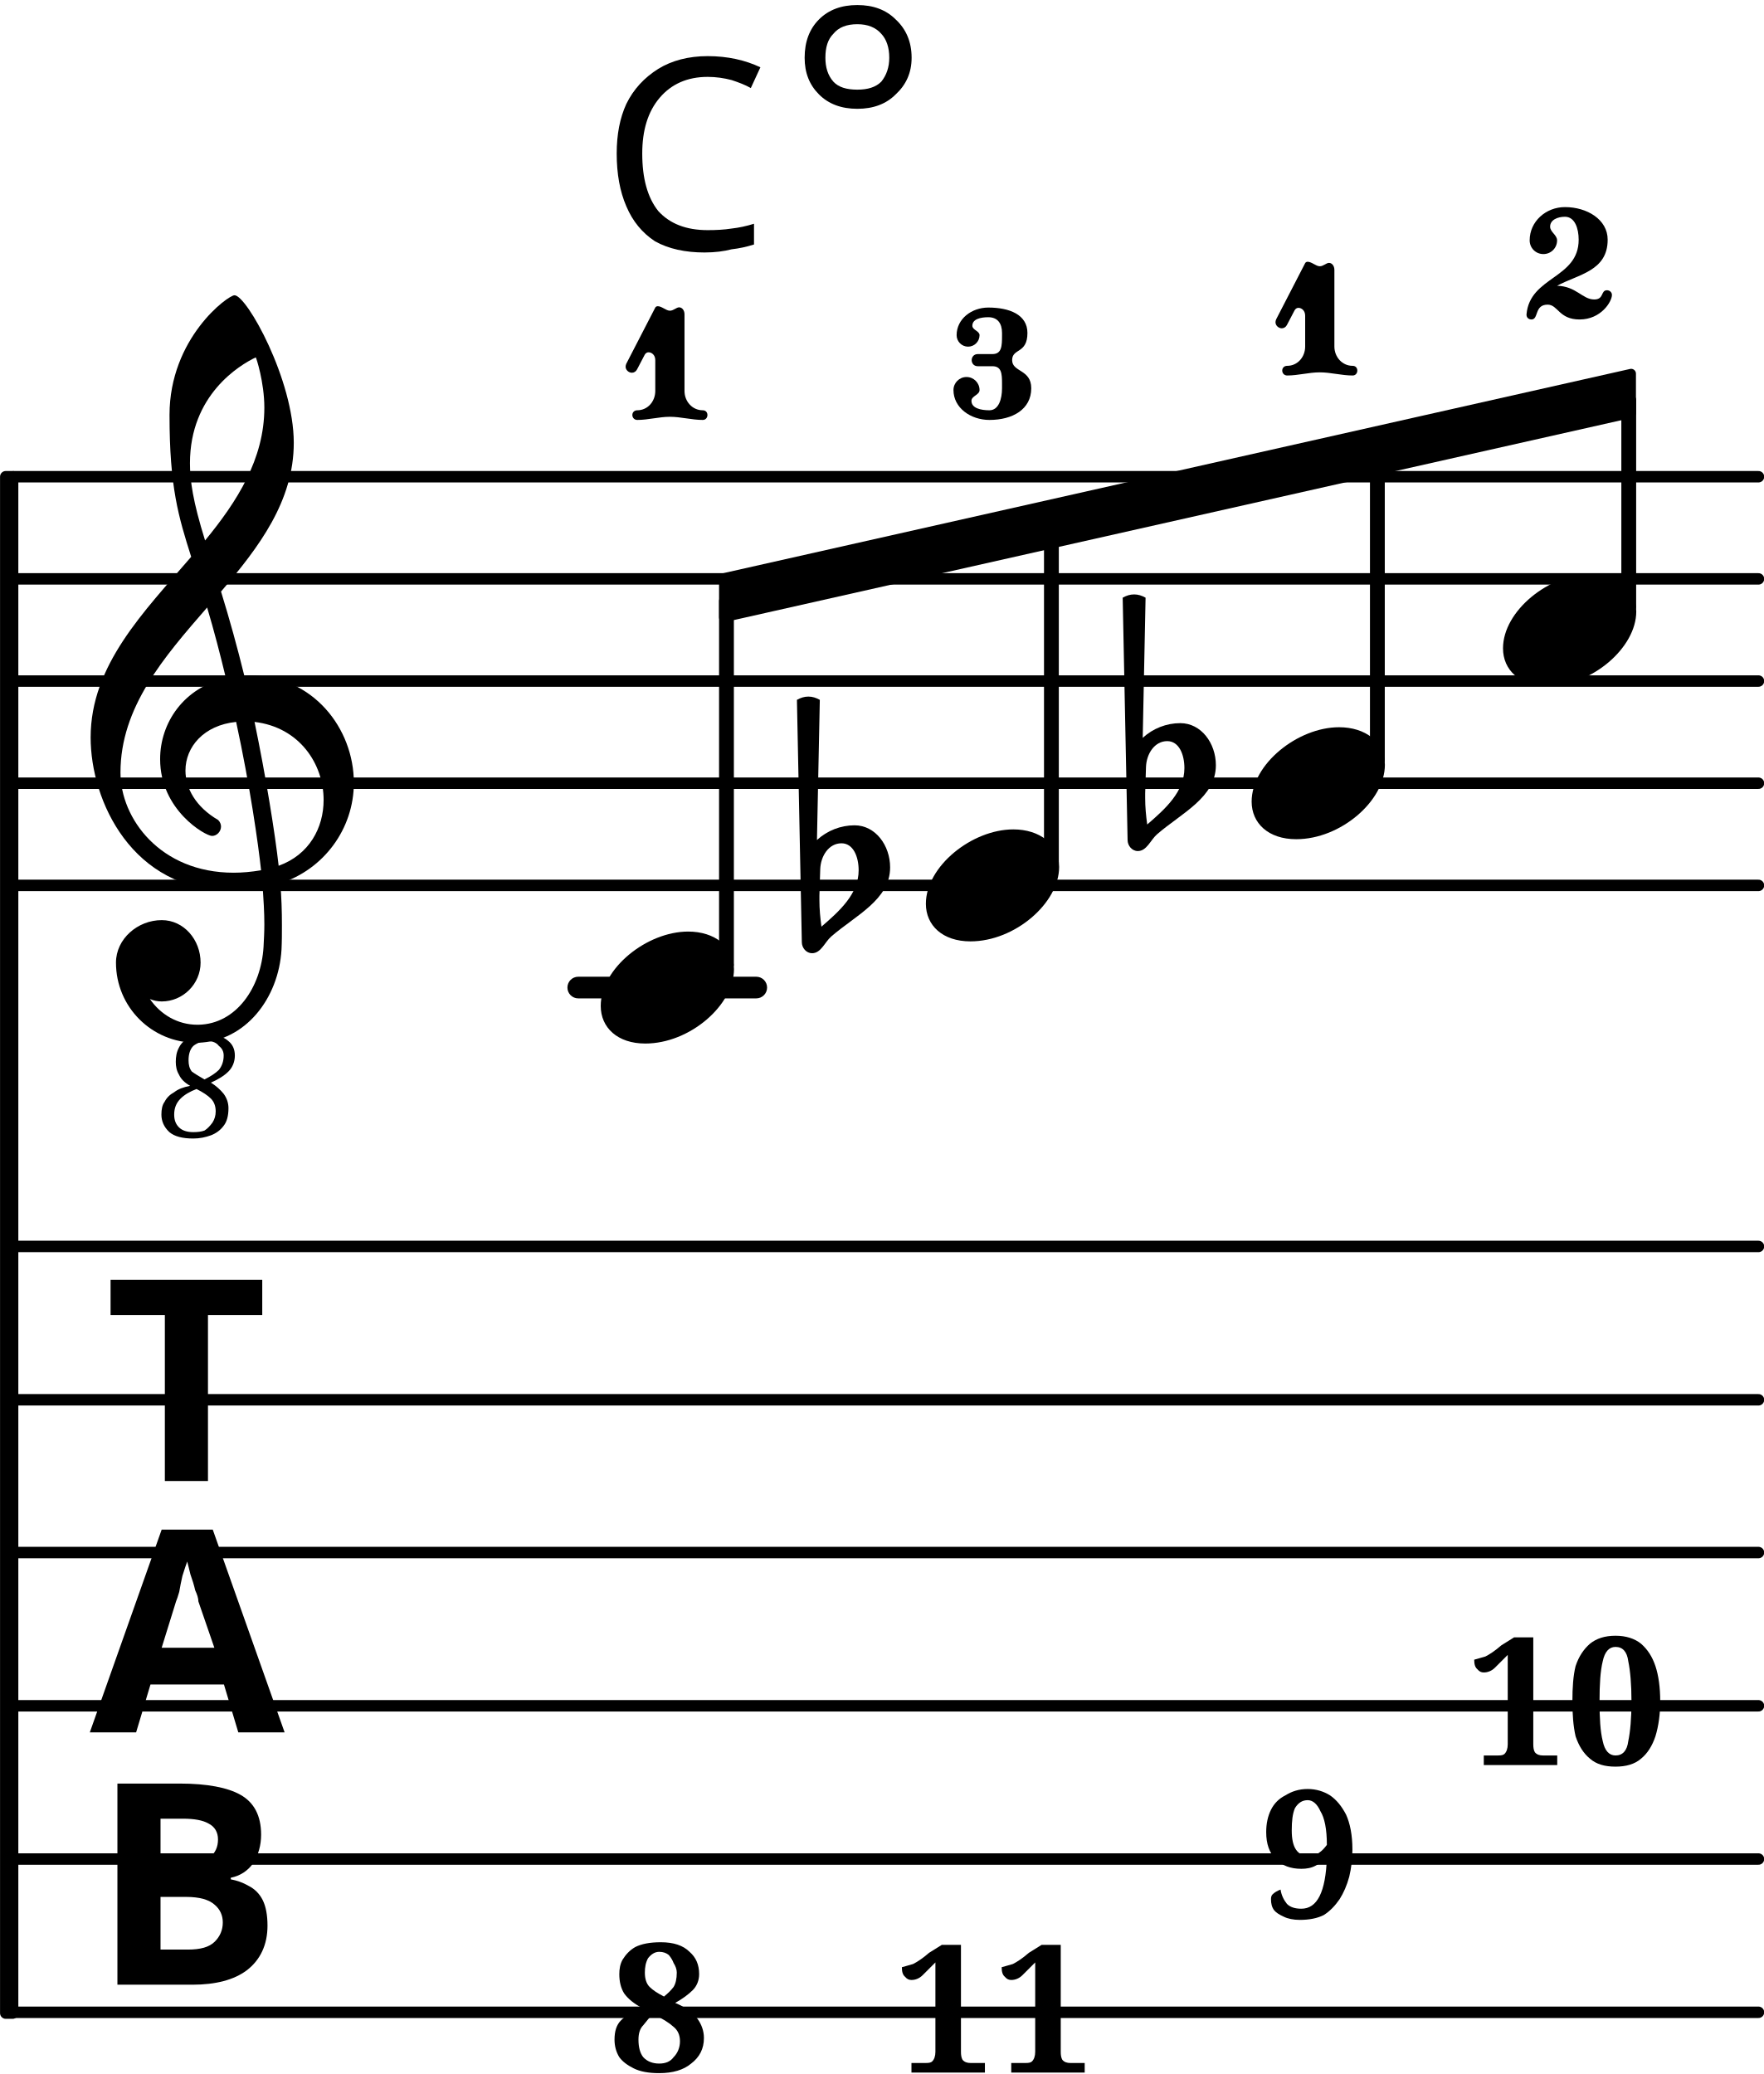
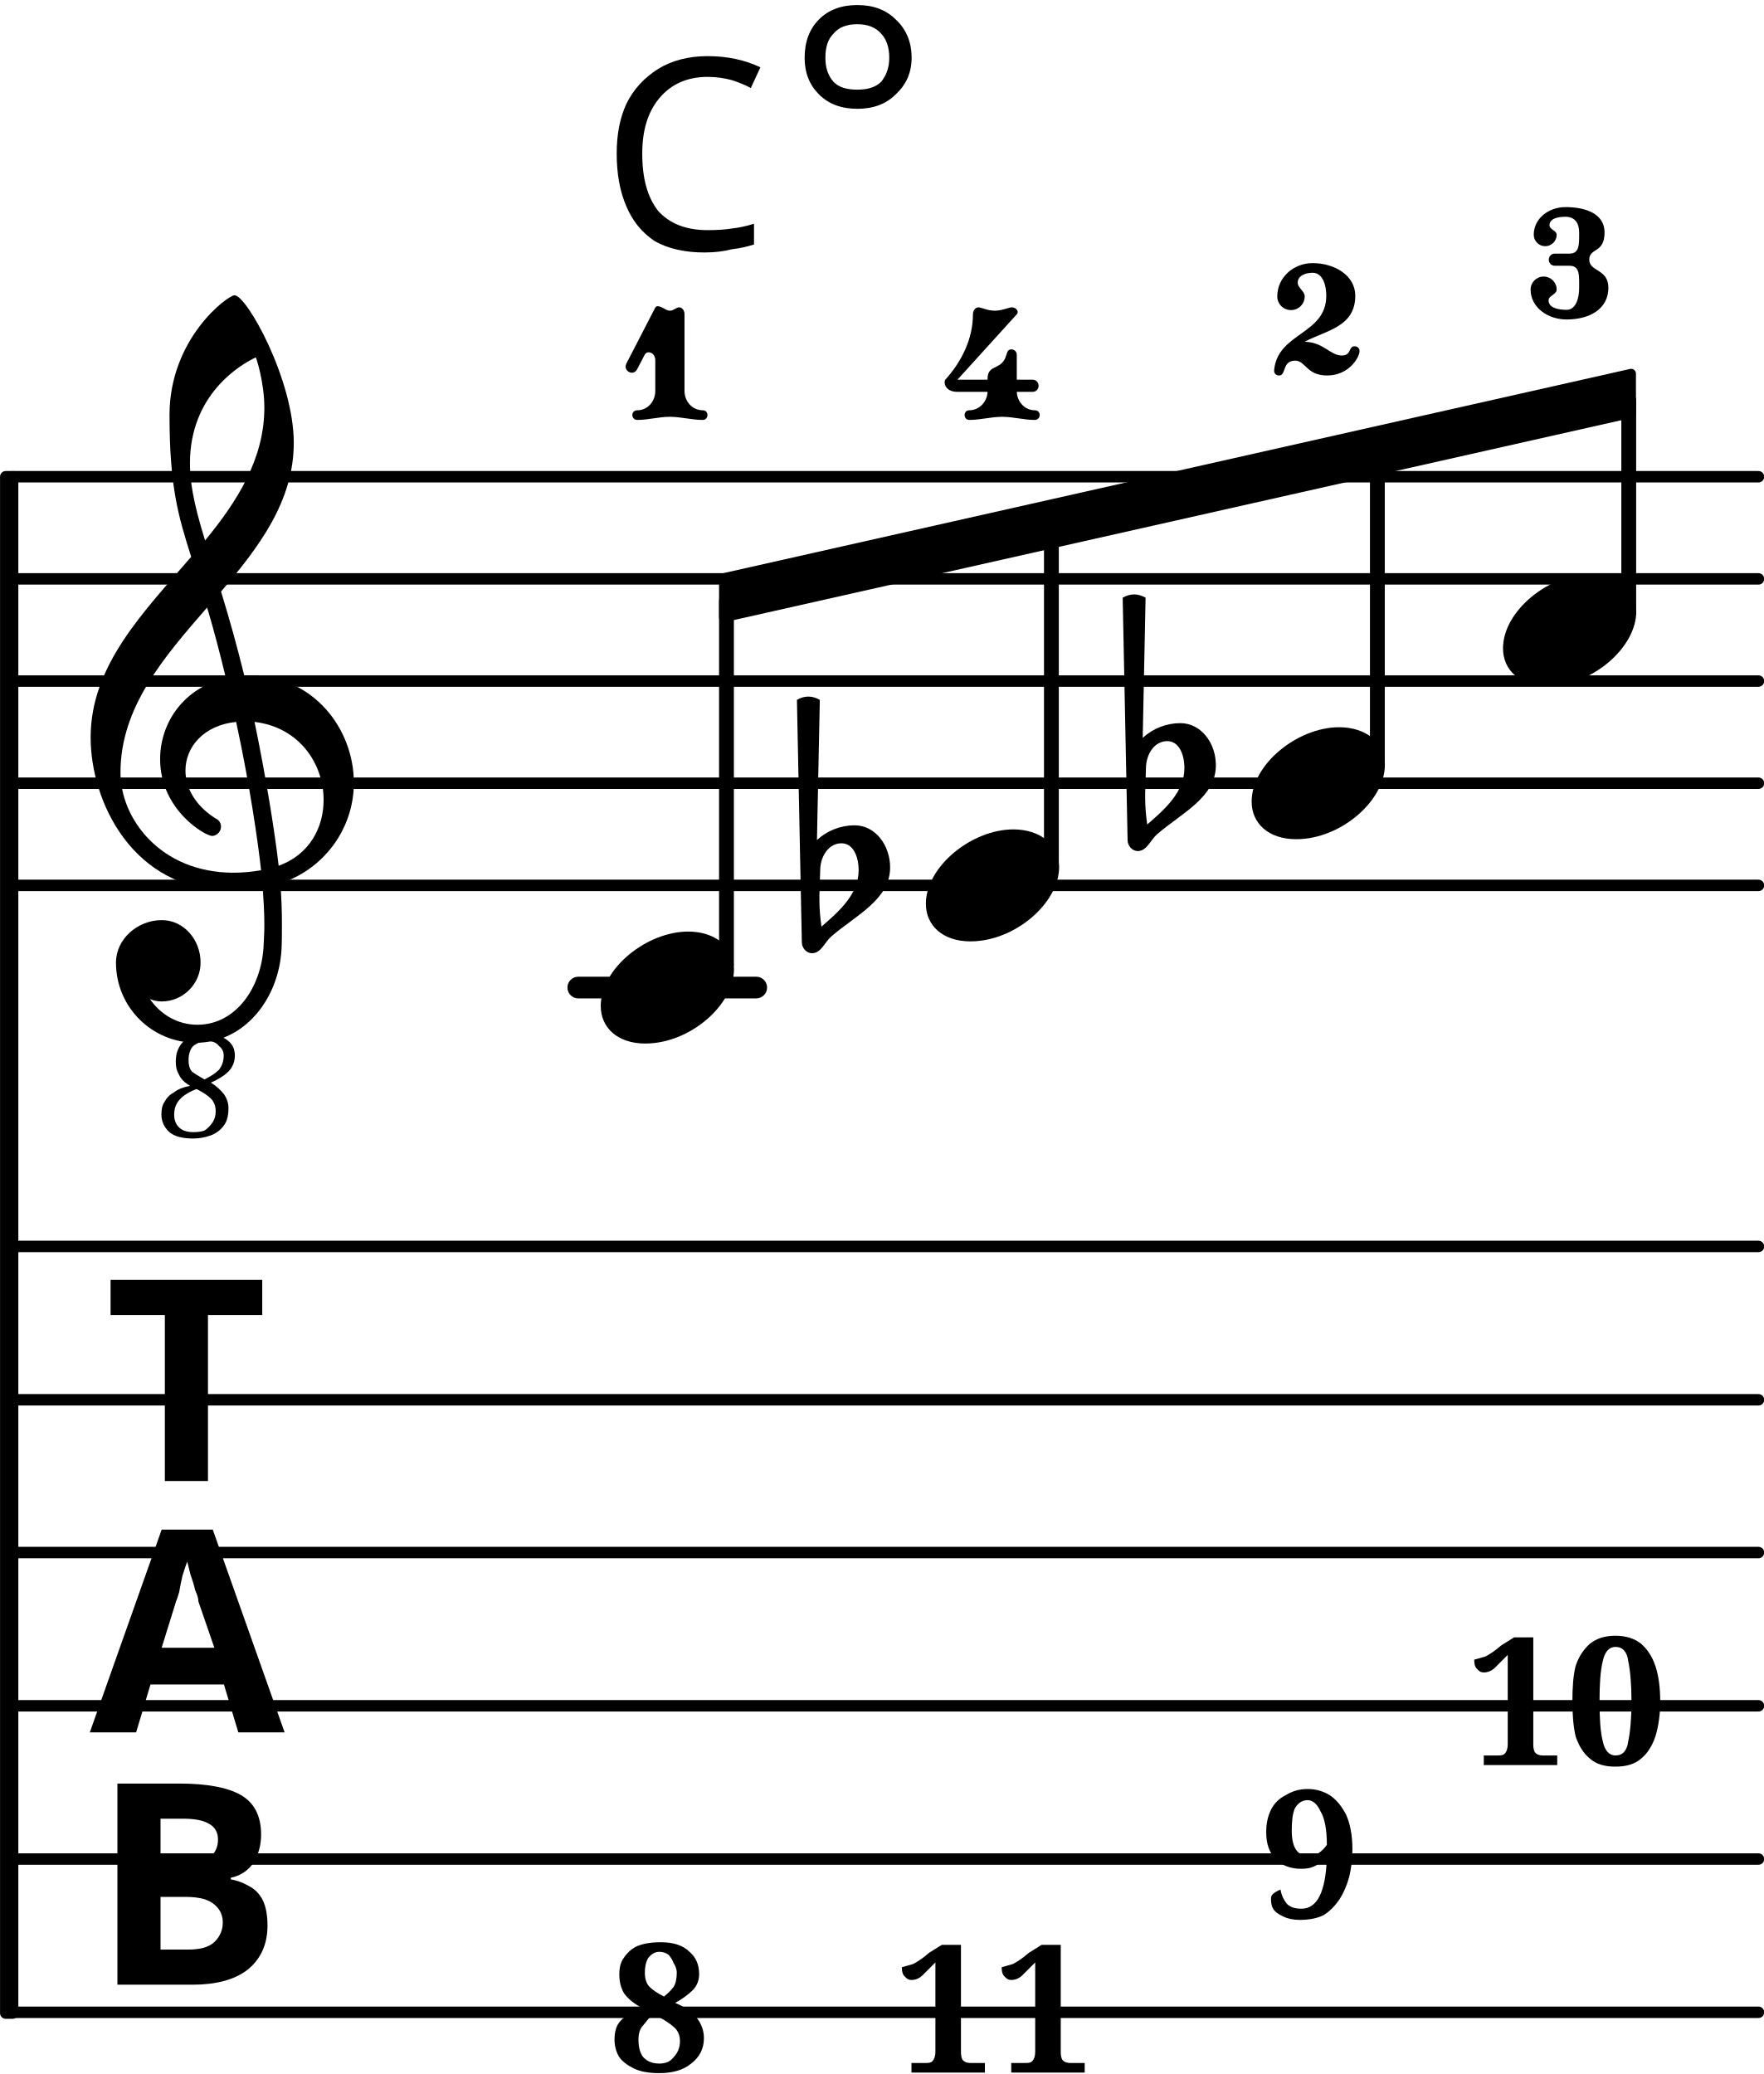
<svg xmlns="http://www.w3.org/2000/svg" preserveAspectRatio="xMidYMid meet" viewBox="-0.079 -4.226 17.26 20.3">
  <g transform="translate(0, 5.44)">
    <rect x="5.474" y="-0.106" width="1.954" height="0.212" ry="0.106" fill="currentColor" />
  </g>
  <g transform="translate(0, 4.44)">
    <line stroke-linejoin="round" stroke-linecap="round" stroke-width="0.112" stroke="currentColor" x1="0.056" y1="0" x2="17.13" y2="0" />
  </g>
  <g transform="translate(0, 3.44)">
    <line stroke-linejoin="round" stroke-linecap="round" stroke-width="0.112" stroke="currentColor" x1="0.056" y1="0" x2="17.13" y2="0" />
  </g>
  <g transform="translate(0, 2.44)">
    <line stroke-linejoin="round" stroke-linecap="round" stroke-width="0.112" stroke="currentColor" x1="0.056" y1="0" x2="17.13" y2="0" />
  </g>
  <g transform="translate(0, 1.44)">
    <line stroke-linejoin="round" stroke-linecap="round" stroke-width="0.112" stroke="currentColor" x1="0.056" y1="0" x2="17.13" y2="0" />
  </g>
  <g transform="translate(0, 0.4401)">
    <line stroke-linejoin="round" stroke-linecap="round" stroke-width="0.112" stroke="currentColor" x1="0.056" y1="0" x2="17.13" y2="0" />
  </g>
  <g transform="translate(0, 15.47)">
    <line stroke-linejoin="round" stroke-linecap="round" stroke-width="0.112" stroke="currentColor" x1="0.056" y1="0" x2="17.13" y2="0" />
  </g>
  <g transform="translate(0, 13.97)">
    <line stroke-linejoin="round" stroke-linecap="round" stroke-width="0.112" stroke="currentColor" x1="0.056" y1="0" x2="17.13" y2="0" />
  </g>
  <g transform="translate(0, 12.47)">
    <line stroke-linejoin="round" stroke-linecap="round" stroke-width="0.112" stroke="currentColor" x1="0.056" y1="0" x2="17.13" y2="0" />
  </g>
  <g transform="translate(0, 10.97)">
    <line stroke-linejoin="round" stroke-linecap="round" stroke-width="0.112" stroke="currentColor" x1="0.056" y1="0" x2="17.13" y2="0" />
  </g>
  <g transform="translate(0, 9.475)">
    <line stroke-linejoin="round" stroke-linecap="round" stroke-width="0.112" stroke="currentColor" x1="0.056" y1="0" x2="17.13" y2="0" />
  </g>
  <g transform="translate(0, 7.974)">
    <line stroke-linejoin="round" stroke-linecap="round" stroke-width="0.112" stroke="currentColor" x1="0.056" y1="0" x2="17.13" y2="0" />
  </g>
  <g transform="translate(6.958, 1.624)">
    <polygon stroke-linejoin="round" stroke-linecap="round" stroke-width="0.094" fill="currentColor" stroke="currentColor" points="8.926 -2.193 8.926 -1.807 0.047 0.193 0.047 -0.193" />
  </g>
  <g transform="translate(5.8, -1.786)">
    <text font-family="sans" font-size="2.616" text-anchor="start" fill="currentColor">
      <tspan>C</tspan>
    </text>
  </g>
  <g transform="translate(7.608, -1.786)">
    <text font-family="sans" font-size="3.296" text-anchor="start" fill="currentColor">
      <tspan>°</tspan>
    </text>
  </g>
  <g transform="translate(5.8, 5.44)">
    <path transform="scale(0.004, -0.004)" d="M0 -45c0 92 113 182 214 182c64 0 112 -36 112 -92c0 -88 -108 -182 -217 -182c-68 0 -109 39 -109 92z" fill="currentColor" />
  </g>
  <g transform="translate(6.05, -0.1157)">
    <path transform="scale(0.0022, -0.0022)" d="M194 486c16 0 29 15 41 15c13 0 24 -13 24 -31v-341c0 -47 35 -86 81 -86c14 0 21 -10 21 -21s-7 -22 -21 -22c-49 0 -97 14 -146 14s-96 -14 -145 -14c-14 0 -22 11 -22 22s8 21 22 21c46 0 80 39 80 86v137c0 23 -16 35 -30 35c-7 0 -13 -4 -17 -11l-34 -65 c-5 -10 -14 -15 -23 -15c-14 0 -28 12 -28 27c0 4 1 8 3 13l129 250c2 4 7 6 11 6c18 0 37 -20 54 -20z" fill="currentColor" />
  </g>
  <g transform="translate(0.8, 3.44)">
    <path transform="scale(0.004, -0.004)" d="M265 -635h-5c-108 0 -196 87 -196 196c0 58 53 104 112 104c54 0 95 -48 95 -104c0 -52 -43 -95 -95 -95c-10 0 -20 2 -29 6c26 -38 68 -63 116 -63h3zM403 150c28 -135 50 -272 59 -352c75 27 110 93 110 161c0 88 -59 178 -169 191zM75 26c0 -112 97 -245 277 -245 c21 0 43 2 67 6c-7 65 -27 206 -61 363c-79 -8 -124 -61 -124 -119c0 -43 25 -89 80 -121c5 -5 7 -11 7 -16c0 -12 -10 -23 -22 -23c-16 0 -127 63 -127 188c0 89 58 175 161 198c-14 58 -29 116 -46 173c-106 -122 -212 -244 -212 -404zM354 1194c30 0 145 -207 145 -361 c0 -143 -85 -255 -178 -364c21 -68 40 -137 57 -206c4 0 8 1 12 1c156 0 256 -130 256 -263c0 -113 -74 -212 -180 -246c3 -34 4 -68 4 -102c0 -20 0 -40 -1 -60c-7 -120 -89 -225 -204 -228l1 44c93 2 153 92 159 190c1 19 2 37 2 56c0 30 -2 60 -4 90 c-28 -5 -54 -8 -79 -8c-240 0 -342 219 -342 375c0 177 130 307 246 442c-31 98 -53 170 -53 347c0 188 143 293 159 293zM427 919c0 62 -20 123 -21 123c-40 -19 -161 -92 -161 -259c0 -42 7 -93 37 -189c78 95 145 199 145 325z" fill="currentColor" />
  </g>
  <g transform="translate(1.485, 6.902)">
    <text font-family="serif" font-style="italic" font-size="1.386" text-anchor="start" fill="currentColor">
      <tspan>8</tspan>
    </text>
  </g>
  <g transform="translate(5.888, 16.05)">
    <text font-family="serif" font-weight="bold" font-size="1.746" text-anchor="start" fill="currentColor">
      <tspan>8</tspan>
    </text>
  </g>
  <g transform="translate(0.9406, 10.27)">
    <text font-family="sans" font-weight="bold" font-size="2.772" text-anchor="start" fill="currentColor">
      <tspan>T</tspan>
    </text>
  </g>
  <g transform="translate(0.8, 12.73)">
    <text font-family="sans" font-weight="bold" font-size="2.772" text-anchor="start" fill="currentColor">
      <tspan>A</tspan>
    </text>
  </g>
  <g transform="translate(0.8201, 15.2)">
    <text font-family="sans" font-weight="bold" font-size="2.772" text-anchor="start" fill="currentColor">
      <tspan>B</tspan>
    </text>
  </g>
  <g transform="translate(7.03, 2.44)">
    <rect x="-0.072" y="-0.832" width="0.145" height="3.653" ry="0.047" fill="currentColor" />
  </g>
  <g transform="translate(8.982, 4.44)">
    <path transform="scale(0.004, -0.004)" d="M0 -45c0 92 113 182 214 182c64 0 112 -36 112 -92c0 -88 -108 -182 -217 -182c-68 0 -109 39 -109 92z" fill="currentColor" />
  </g>
-   <g transform="translate(9.252, -0.1157)">
-     <path transform="scale(0.0022, -0.0022)" d="M261 266c0 -54 85 -40 85 -125c0 -94 -83 -141 -186 -141c-84 0 -160 54 -160 133c0 32 26 58 58 58s58 -26 58 -58c0 -22 -36 -26 -36 -48c0 -33 42 -42 80 -42c41 0 56 50 56 98v21c0 44 -2 77 -43 77h-65c-18 0 -27 14 -27 27s9 27 27 27h65c42 0 43 36 43 83v11 c0 43 -20 70 -61 70c-34 0 -71 -8 -71 -38c0 -19 32 -23 32 -42c0 -28 -23 -51 -51 -51s-51 23 -51 51c0 72 66 123 141 123c93 0 174 -31 174 -113c0 -94 -68 -67 -68 -121z" fill="currentColor" />
+   <g transform="translate(9.172, -0.1157)">
+     <path transform="scale(0.0022, -0.0022)" d="M148 501c10 0 41 -15 72 -15c32 0 63 15 76 15c15 0 26 -11 26 -21c0 -4 -1 -7 -4 -10l-264 -291h134v4c0 60 50 41 75 85c7 11 8 24 14 36c3 7 10 10 17 10c11 0 24 -8 24 -25v-110h70c18 0 27 -14 27 -27s-9 -27 -27 -27h-70c2 -45 36 -82 80 -82c14 0 22 -10 22 -21 s-8 -22 -22 -22c-49 0 -96 14 -145 14s-97 -14 -146 -14c-14 0 -21 11 -21 22s7 21 21 21c44 0 79 37 81 82h-134c-43 0 -57 25 -57 42c0 5 1 10 3 12c73 81 123 182 123 291c0 17 11 31 25 31z" fill="currentColor" />
  </g>
  <g transform="translate(8.669, 16.06)">
    <text font-family="serif" font-weight="bold" font-size="1.746" text-anchor="start" fill="currentColor">
      <tspan>11</tspan>
    </text>
  </g>
  <g transform="translate(10.21, 2.44)">
    <rect x="-0.072" y="-1.541" width="0.145" height="3.362" ry="0.047" fill="currentColor" />
  </g>
  <g transform="translate(7.832, 4.44)">
    <path transform="scale(0.004, -0.004)" d="M29 39l-2 -64v-11c0 -22 2 -43 5 -65c44 38 91 80 91 138c0 33 -13 66 -42 66c-31 0 -51 -31 -52 -64zM-28 454c9 5 18 8 28 8s19 -3 28 -8l-7 -343c25 23 58 36 92 36c51 0 87 -49 87 -103c0 -79 -84 -117 -144 -169c-16 -14 -25 -41 -47 -41c-14 0 -25 13 -25 27z" fill="currentColor" />
  </g>
  <g transform="translate(12.17, 3.44)">
    <path transform="scale(0.004, -0.004)" d="M0 -45c0 92 113 182 214 182c64 0 112 -36 112 -92c0 -88 -108 -182 -217 -182c-68 0 -109 39 -109 92z" fill="currentColor" />
  </g>
-   <g transform="translate(12.41, -0.5507)">
-     <path transform="scale(0.0022, -0.0022)" d="M194 486c16 0 29 15 41 15c13 0 24 -13 24 -31v-341c0 -47 35 -86 81 -86c14 0 21 -10 21 -21s-7 -22 -21 -22c-49 0 -97 14 -146 14s-96 -14 -145 -14c-14 0 -22 11 -22 22s8 21 22 21c46 0 80 39 80 86v137c0 23 -16 35 -30 35c-7 0 -13 -4 -17 -11l-34 -65 c-5 -10 -14 -15 -23 -15c-14 0 -28 12 -28 27c0 4 1 8 3 13l129 250c2 4 7 6 11 6c18 0 37 -20 54 -20z" fill="currentColor" />
+   <g transform="translate(12.39, -0.5507)">
+     <path transform="scale(0.0022, -0.0022)" d="M94 66c-60 0 -39 -66 -72 -66c-11 0 -22 7 -22 21v2c15 169 232 158 232 332c0 50 -17 102 -61 102c-33 0 -66 -14 -66 -44c0 -24 31 -37 31 -61c0 -34 -27 -61 -61 -61s-61 27 -61 61c0 84 72 148 157 148c98 0 190 -55 190 -145c0 -140 -131 -154 -225 -205 c85 -2 113 -61 165 -61c45 0 28 41 57 41c11 0 22 -8 22 -21c0 -29 -48 -109 -144 -109c-92 0 -96 66 -142 66z" fill="currentColor" />
  </g>
  <g transform="translate(12.25, 14.55)">
    <text font-family="serif" font-weight="bold" font-size="1.746" text-anchor="start" fill="currentColor">
      <tspan>9</tspan>
    </text>
  </g>
  <g transform="translate(13.4, 2.44)">
    <rect x="-0.072" y="-2.251" width="0.145" height="3.071" ry="0.047" fill="currentColor" />
  </g>
  <g transform="translate(11.02, 3.44)">
    <path transform="scale(0.004, -0.004)" d="M29 39l-2 -64v-11c0 -22 2 -43 5 -65c44 38 91 80 91 138c0 33 -13 66 -42 66c-31 0 -51 -31 -52 -64zM-28 454c9 5 18 8 28 8s19 -3 28 -8l-7 -343c25 23 58 36 92 36c51 0 87 -49 87 -103c0 -79 -84 -117 -144 -169c-16 -14 -25 -41 -47 -41c-14 0 -25 13 -25 27z" fill="currentColor" />
  </g>
  <g transform="translate(14.63, 1.94)">
    <path transform="scale(0.004, -0.004)" d="M0 -45c0 92 113 182 214 182c64 0 112 -36 112 -92c0 -88 -108 -182 -217 -182c-68 0 -109 39 -109 92z" fill="currentColor" />
  </g>
-   <g transform="translate(14.86, -1.099)">
-     <path transform="scale(0.0022, -0.0022)" d="M94 66c-60 0 -39 -66 -72 -66c-11 0 -22 7 -22 21v2c15 169 232 158 232 332c0 50 -17 102 -61 102c-33 0 -66 -14 -66 -44c0 -24 31 -37 31 -61c0 -34 -27 -61 -61 -61s-61 27 -61 61c0 84 72 148 157 148c98 0 190 -55 190 -145c0 -140 -131 -154 -225 -205 c85 -2 113 -61 165 -61c45 0 28 41 57 41c11 0 22 -8 22 -21c0 -29 -48 -109 -144 -109c-92 0 -96 66 -142 66z" fill="currentColor" />
+   <g transform="translate(14.9, -1.099)">
+     <path transform="scale(0.0022, -0.0022)" d="M261 266c0 -54 85 -40 85 -125c0 -94 -83 -141 -186 -141c-84 0 -160 54 -160 133c0 32 26 58 58 58s58 -26 58 -58c0 -22 -36 -26 -36 -48c0 -33 42 -42 80 -42c41 0 56 50 56 98v21c0 44 -2 77 -43 77h-65c-18 0 -27 14 -27 27s9 27 27 27h65c42 0 43 36 43 83v11 c0 43 -20 70 -61 70c-34 0 -71 -8 -71 -38c0 -19 32 -23 32 -42c0 -28 -23 -51 -51 -51s-51 23 -51 51c0 72 66 123 141 123c93 0 174 -31 174 -113c0 -94 -68 -67 -68 -121z" fill="currentColor" />
  </g>
  <g transform="translate(14.27, 13.05)">
    <text font-family="serif" font-weight="bold" font-size="1.746" text-anchor="start" fill="currentColor">
      <tspan>10</tspan>
    </text>
  </g>
  <g transform="translate(15.86, 2.44)">
    <rect x="-0.072" y="-2.8" width="0.145" height="2.12" ry="0.047" fill="currentColor" />
  </g>
  <g transform="translate(-0.0786, 7.957)">
    <rect x="0" y="-7.573" width="0.179" height="15.15" ry="0.056" fill="currentColor" />
  </g>
</svg>
